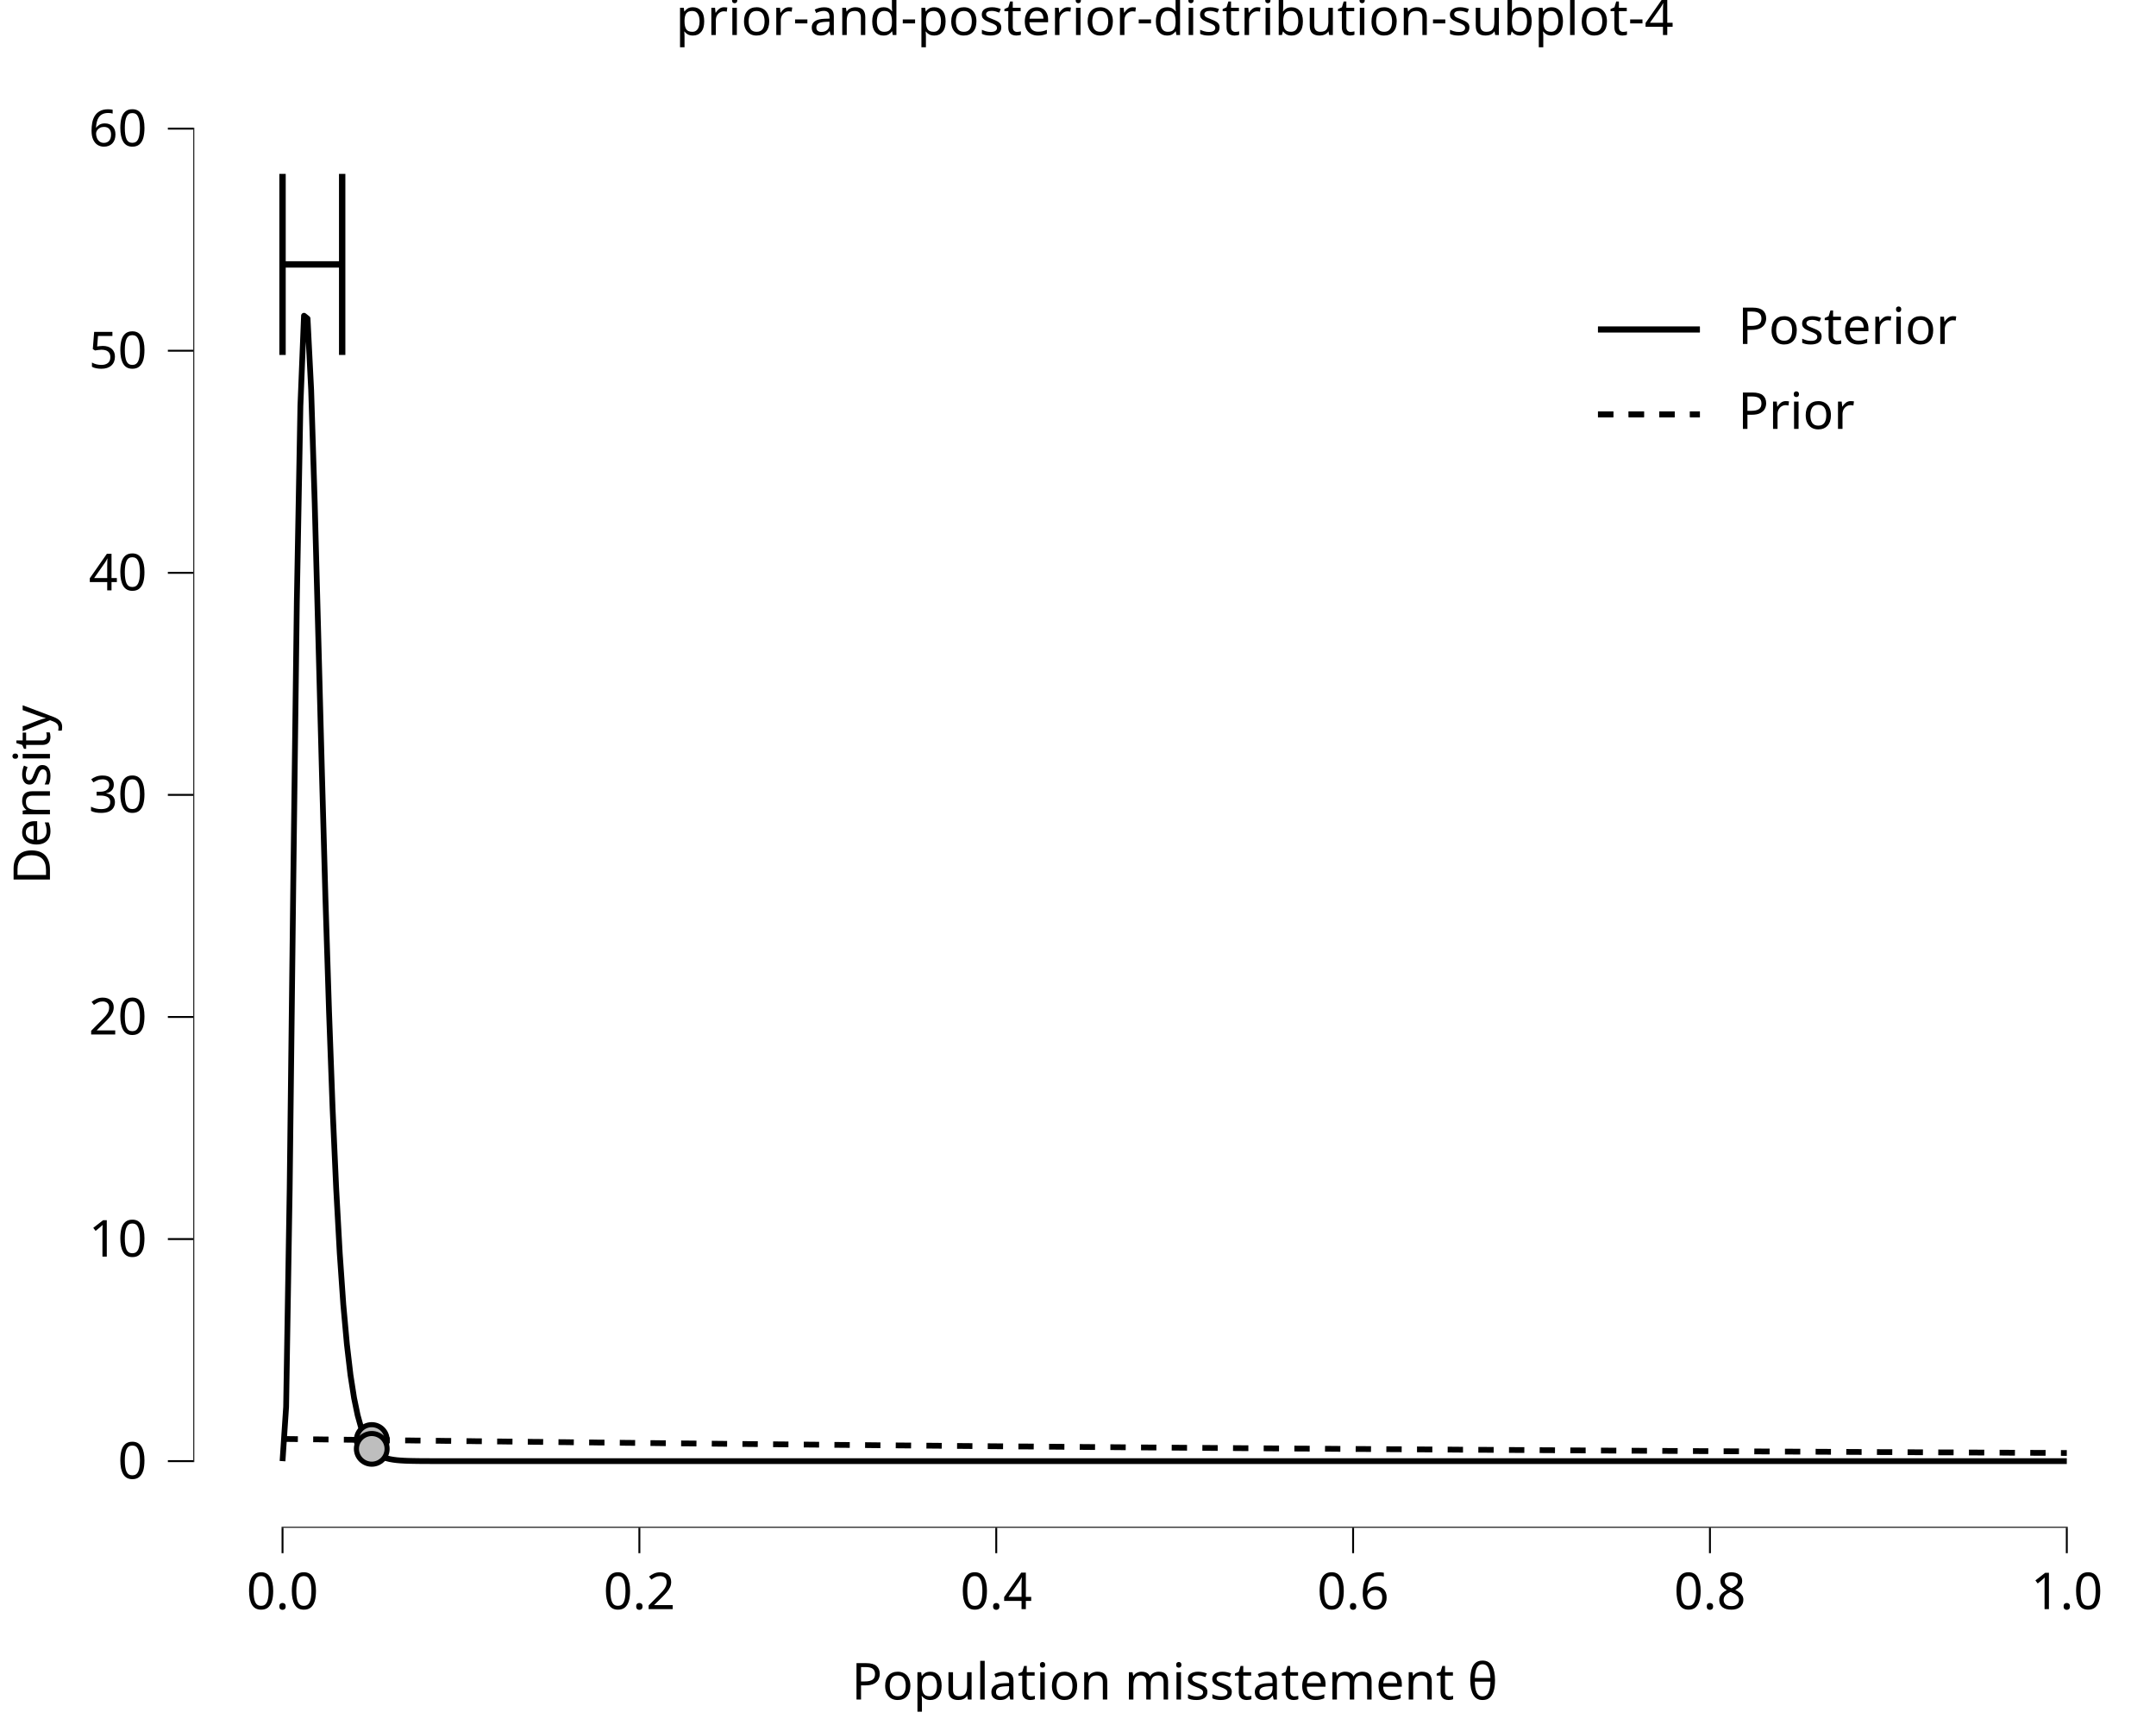
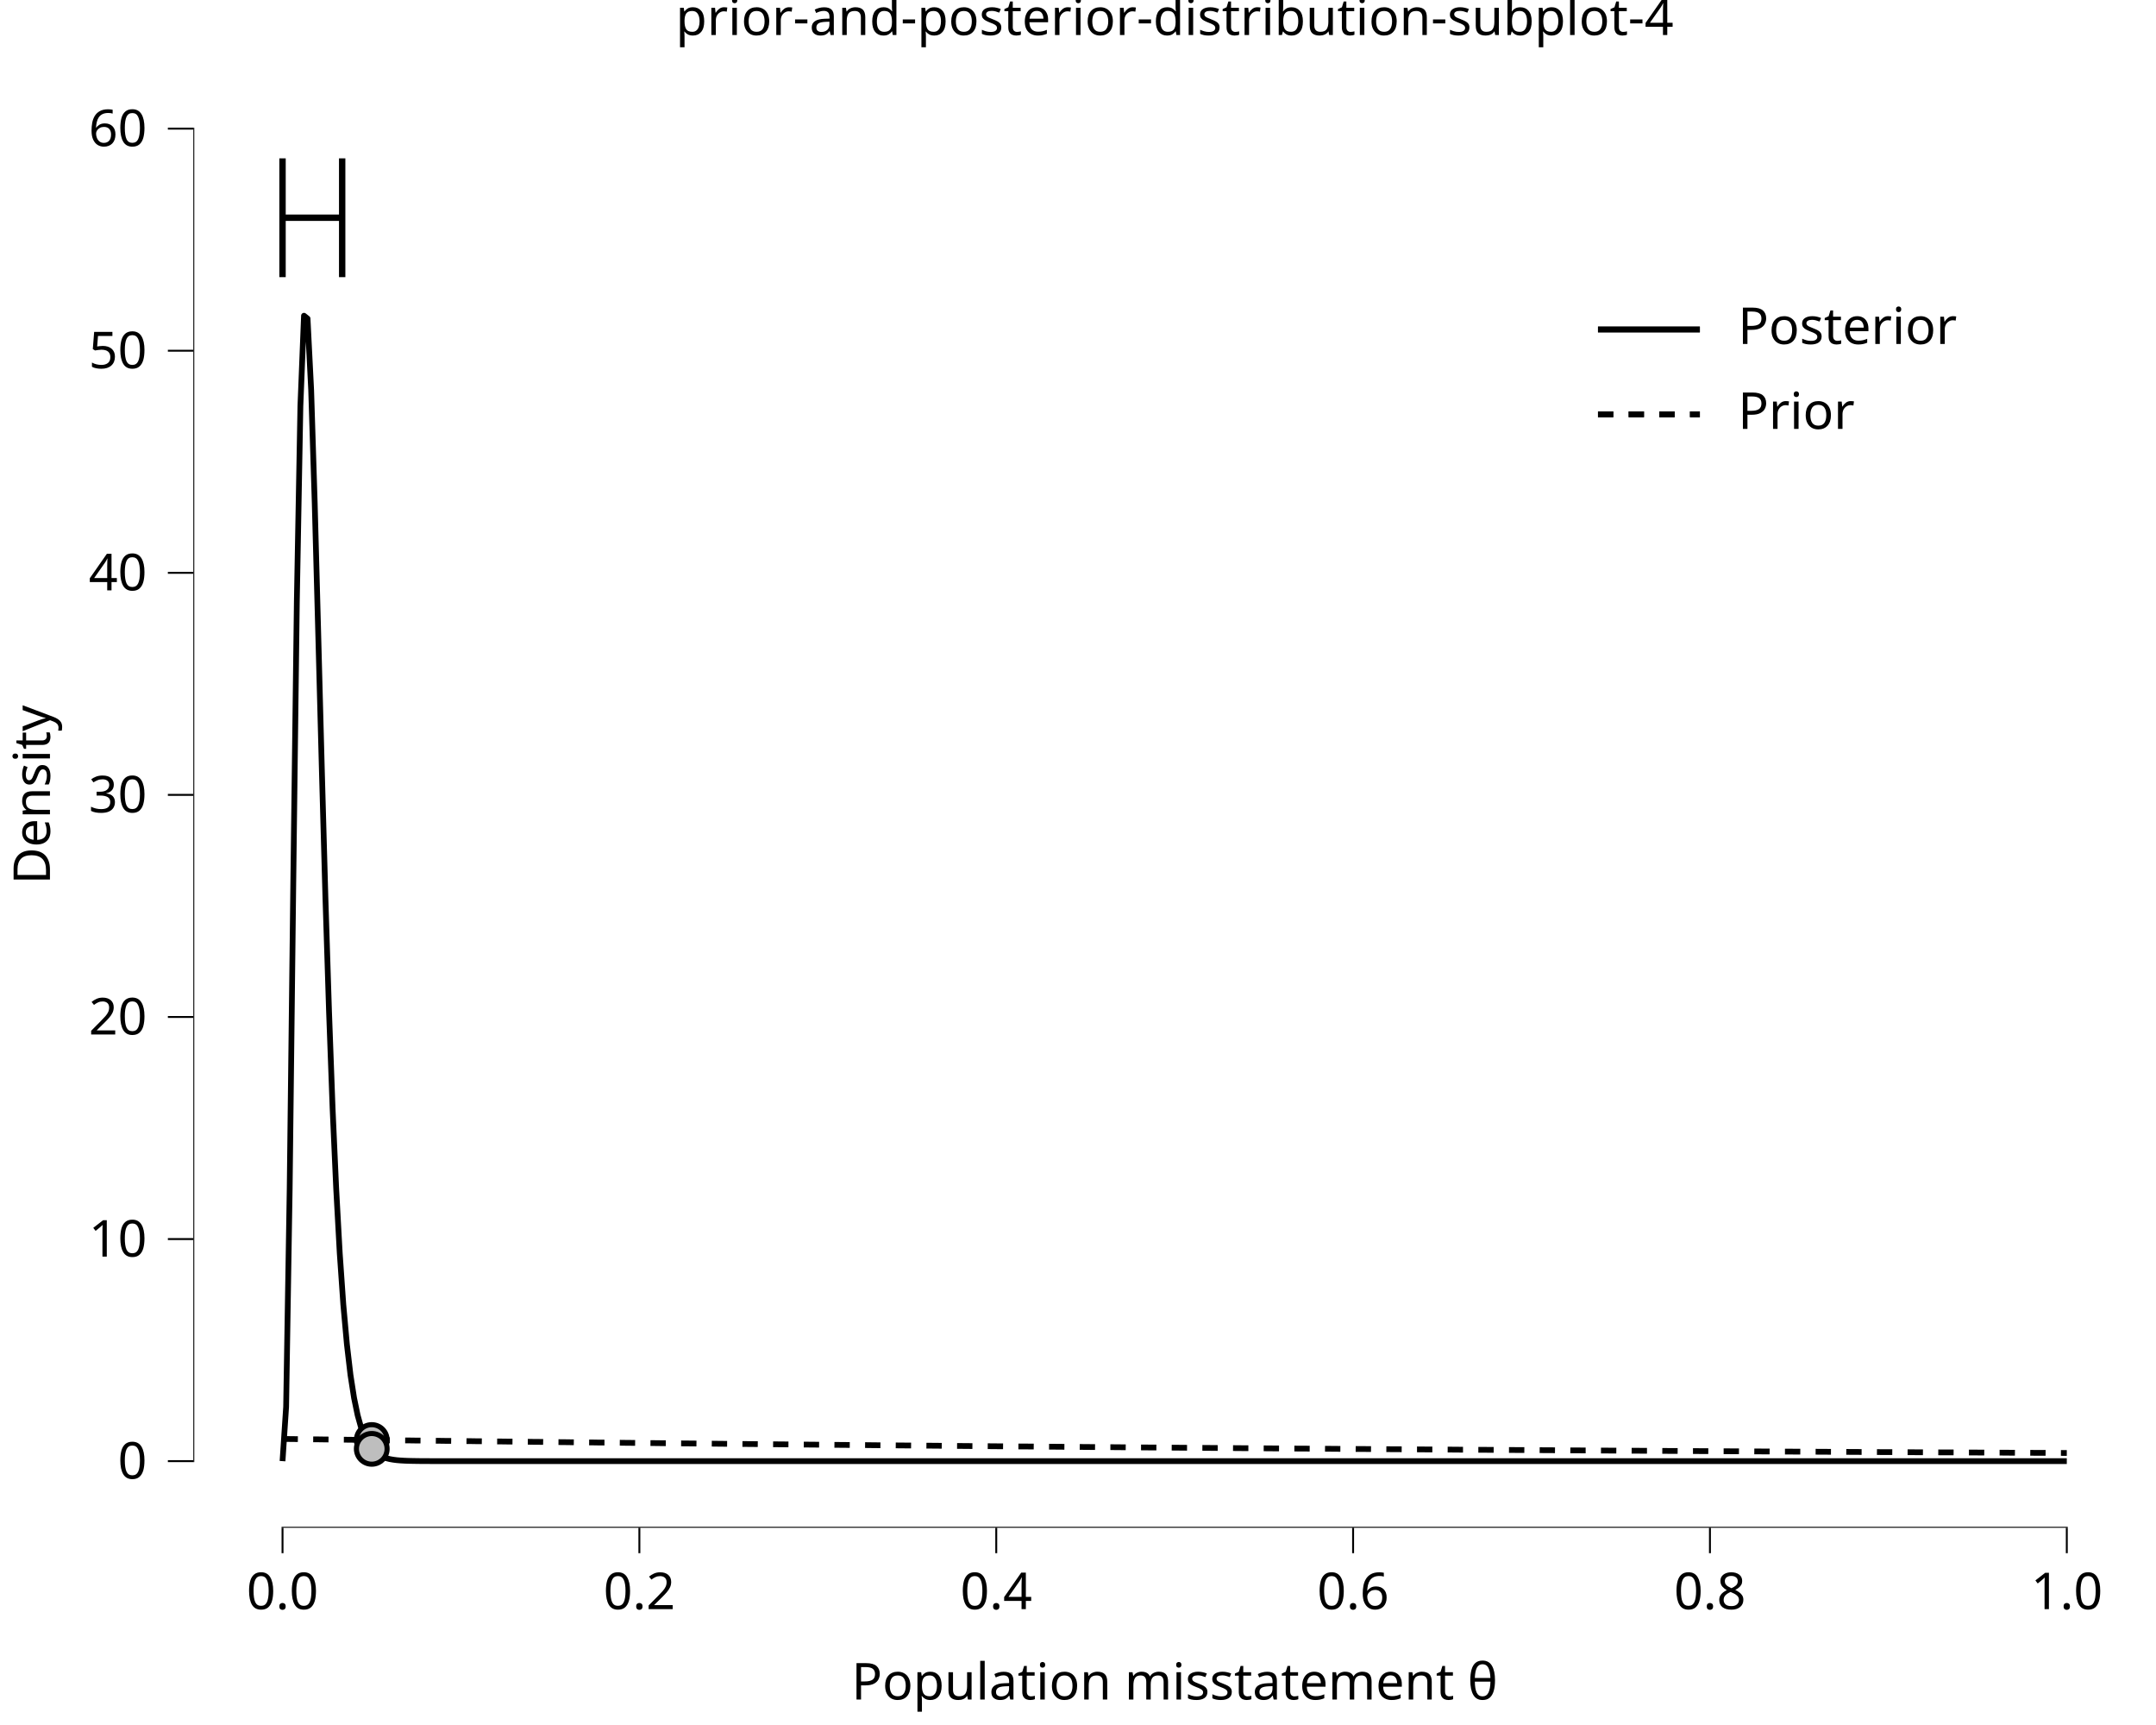
<svg xmlns="http://www.w3.org/2000/svg" class="svglite" data-engine-version="2.0" width="720.00pt" height="576.00pt" viewBox="0 0 720.00 576.00">
  <defs>
    <style type="text/css">
    .svglite line, .svglite polyline, .svglite polygon, .svglite path, .svglite rect, .svglite circle {
      fill: none;
      stroke: #000000;
      stroke-linecap: round;
      stroke-linejoin: round;
      stroke-miterlimit: 10.00;
    }
  </style>
  </defs>
  <rect width="100%" height="100%" style="stroke: none; fill: #FFFFFF;" />
  <defs>
    <clipPath id="cpMC4wMHw3MjAuMDB8MC4wMHw1NzYuMDA=">
      <rect x="0.00" y="0.00" width="720.00" height="576.00" />
    </clipPath>
  </defs>
  <g clip-path="url(#cpMC4wMHw3MjAuMDB8MC4wMHw1NzYuMDA=)">
    <rect x="0.00" y="0.00" width="720.00" height="576.00" style="stroke-width: 10.67; stroke: none;" />
  </g>
  <defs>
    <clipPath id="cpNjQuNTZ8NzIwLjAwfDIwLjcxfDUxMC4xNA==">
      <rect x="64.56" y="20.71" width="655.44" height="489.43" />
    </clipPath>
  </defs>
  <g clip-path="url(#cpNjQuNTZ8NzIwLjAwfDIwLjcxfDUxMC4xNA==)">
    <rect x="64.56" y="20.71" width="655.44" height="489.43" style="stroke-width: 10.67; stroke: none;" />
    <polyline points="94.35,480.48 95.55,480.49 96.74,480.51 97.94,480.52 99.13,480.54 100.32,480.55 101.52,480.57 102.71,480.58 103.91,480.60 105.10,480.61 106.29,480.62 107.49,480.64 108.68,480.65 109.88,480.67 111.07,480.68 112.27,480.70 113.46,480.71 114.65,480.73 115.85,480.74 117.04,480.75 118.24,480.77 119.43,480.78 120.62,480.80 121.82,480.81 123.01,480.83 124.21,480.84 125.40,480.85 126.59,480.87 127.79,480.88 128.98,480.90 130.18,480.91 131.37,480.92 132.56,480.94 133.76,480.95 134.95,480.97 136.15,480.98 137.34,480.99 138.54,481.01 139.73,481.02 140.92,481.03 142.12,481.05 143.31,481.06 144.51,481.08 145.70,481.09 146.89,481.10 148.09,481.12 149.28,481.13 150.48,481.14 151.67,481.16 152.86,481.17 154.06,481.18 155.25,481.20 156.45,481.21 157.64,481.22 158.83,481.24 160.03,481.25 161.22,481.26 162.42,481.28 163.61,481.29 164.81,481.30 166.00,481.32 167.19,481.33 168.39,481.34 169.58,481.36 170.78,481.37 171.97,481.38 173.16,481.40 174.36,481.41 175.55,481.42 176.75,481.43 177.94,481.45 179.13,481.46 180.33,481.47 181.52,481.49 182.72,481.50 183.91,481.51 185.11,481.52 186.30,481.54 187.49,481.55 188.69,481.56 189.88,481.58 191.08,481.59 192.27,481.60 193.46,481.61 194.66,481.63 195.85,481.64 197.05,481.65 198.24,481.66 199.43,481.68 200.63,481.69 201.82,481.70 203.02,481.71 204.21,481.73 205.40,481.74 206.60,481.75 207.79,481.76 208.99,481.78 210.18,481.79 211.38,481.80 212.57,481.81 213.76,481.82 214.96,481.84 216.15,481.85 217.35,481.86 218.54,481.87 219.73,481.88 220.93,481.90 222.12,481.91 223.32,481.92 224.51,481.93 225.70,481.94 226.90,481.96 228.09,481.97 229.29,481.98 230.48,481.99 231.67,482.00 232.87,482.02 234.06,482.03 235.26,482.04 236.45,482.05 237.65,482.06 238.84,482.07 240.03,482.09 241.23,482.10 242.42,482.11 243.62,482.12 244.81,482.13 246.00,482.14 247.20,482.16 248.39,482.17 249.59,482.18 250.78,482.19 251.97,482.20 253.17,482.21 254.36,482.22 255.56,482.23 256.75,482.25 257.94,482.26 259.14,482.27 260.33,482.28 261.53,482.29 262.72,482.30 263.92,482.31 265.11,482.32 266.30,482.34 267.50,482.35 268.69,482.36 269.89,482.37 271.08,482.38 272.27,482.39 273.47,482.40 274.66,482.41 275.86,482.42 277.05,482.44 278.24,482.45 279.44,482.46 280.63,482.47 281.83,482.48 283.02,482.49 284.21,482.50 285.41,482.51 286.60,482.52 287.80,482.53 288.99,482.54 290.19,482.55 291.38,482.57 292.57,482.58 293.77,482.59 294.96,482.60 296.16,482.61 297.35,482.62 298.54,482.63 299.74,482.64 300.93,482.65 302.13,482.66 303.32,482.67 304.51,482.68 305.71,482.69 306.90,482.70 308.10,482.71 309.29,482.72 310.49,482.73 311.68,482.74 312.87,482.75 314.07,482.76 315.26,482.77 316.46,482.78 317.65,482.79 318.84,482.81 320.04,482.82 321.23,482.83 322.43,482.84 323.62,482.85 324.81,482.86 326.01,482.87 327.20,482.88 328.40,482.89 329.59,482.90 330.78,482.91 331.98,482.92 333.17,482.93 334.37,482.94 335.56,482.95 336.76,482.96 337.95,482.97 339.14,482.98 340.34,482.99 341.53,483.00 342.73,483.00 343.92,483.01 345.11,483.02 346.31,483.03 347.50,483.04 348.70,483.05 349.89,483.06 351.08,483.07 352.28,483.08 353.47,483.09 354.67,483.10 355.86,483.11 357.05,483.12 358.25,483.13 359.44,483.14 360.64,483.15 361.83,483.16 363.03,483.17 364.22,483.18 365.41,483.19 366.61,483.20 367.80,483.21 369.00,483.22 370.19,483.23 371.38,483.23 372.58,483.24 373.77,483.25 374.97,483.26 376.16,483.27 377.35,483.28 378.55,483.29 379.74,483.30 380.94,483.31 382.13,483.32 383.32,483.33 384.52,483.34 385.71,483.35 386.91,483.35 388.10,483.36 389.30,483.37 390.49,483.38 391.68,483.39 392.88,483.40 394.07,483.41 395.27,483.42 396.46,483.43 397.65,483.44 398.85,483.44 400.04,483.45 401.24,483.46 402.43,483.47 403.62,483.48 404.82,483.49 406.01,483.50 407.21,483.51 408.40,483.52 409.59,483.52 410.79,483.53 411.98,483.54 413.18,483.55 414.37,483.56 415.57,483.57 416.76,483.58 417.95,483.58 419.15,483.59 420.34,483.60 421.54,483.61 422.73,483.62 423.92,483.63 425.12,483.64 426.31,483.64 427.51,483.65 428.70,483.66 429.89,483.67 431.09,483.68 432.28,483.69 433.48,483.70 434.67,483.70 435.87,483.71 437.06,483.72 438.25,483.73 439.45,483.74 440.64,483.75 441.84,483.75 443.03,483.76 444.22,483.77 445.42,483.78 446.61,483.79 447.81,483.80 449.00,483.80 450.19,483.81 451.39,483.82 452.58,483.83 453.78,483.84 454.97,483.84 456.16,483.85 457.36,483.86 458.55,483.87 459.75,483.88 460.94,483.88 462.14,483.89 463.33,483.90 464.52,483.91 465.72,483.92 466.91,483.92 468.11,483.93 469.30,483.94 470.49,483.95 471.69,483.96 472.88,483.96 474.08,483.97 475.27,483.98 476.46,483.99 477.66,484.00 478.85,484.00 480.05,484.01 481.24,484.02 482.43,484.03 483.63,484.03 484.82,484.04 486.02,484.05 487.21,484.06 488.41,484.07 489.60,484.07 490.79,484.08 491.99,484.09 493.18,484.10 494.38,484.10 495.57,484.11 496.76,484.12 497.96,484.13 499.15,484.13 500.35,484.14 501.54,484.15 502.73,484.16 503.93,484.16 505.12,484.17 506.32,484.18 507.51,484.19 508.70,484.19 509.90,484.20 511.09,484.21 512.29,484.22 513.48,484.22 514.68,484.23 515.87,484.24 517.06,484.24 518.26,484.25 519.45,484.26 520.65,484.27 521.84,484.27 523.03,484.28 524.23,484.29 525.42,484.30 526.62,484.30 527.81,484.31 529.00,484.32 530.20,484.32 531.39,484.33 532.59,484.34 533.78,484.35 534.97,484.35 536.17,484.36 537.36,484.37 538.56,484.37 539.75,484.38 540.95,484.39 542.14,484.40 543.33,484.40 544.53,484.41 545.72,484.42 546.92,484.42 548.11,484.43 549.30,484.44 550.50,484.44 551.69,484.45 552.89,484.46 554.08,484.46 555.27,484.47 556.47,484.48 557.66,484.49 558.86,484.49 560.05,484.50 561.25,484.51 562.44,484.51 563.63,484.52 564.83,484.53 566.02,484.53 567.22,484.54 568.41,484.55 569.60,484.55 570.80,484.56 571.99,484.57 573.19,484.57 574.38,484.58 575.57,484.59 576.77,484.59 577.96,484.60 579.16,484.61 580.35,484.61 581.54,484.62 582.74,484.63 583.93,484.63 585.13,484.64 586.32,484.65 587.52,484.65 588.71,484.66 589.90,484.66 591.10,484.67 592.29,484.68 593.49,484.68 594.68,484.69 595.87,484.70 597.07,484.70 598.26,484.71 599.46,484.72 600.65,484.72 601.84,484.73 603.04,484.74 604.23,484.74 605.43,484.75 606.62,484.75 607.81,484.76 609.01,484.77 610.20,484.77 611.40,484.78 612.59,484.79 613.79,484.79 614.98,484.80 616.17,484.80 617.37,484.81 618.56,484.82 619.76,484.82 620.95,484.83 622.14,484.83 623.34,484.84 624.53,484.85 625.73,484.85 626.92,484.86 628.11,484.87 629.31,484.87 630.50,484.88 631.70,484.88 632.89,484.89 634.08,484.90 635.28,484.90 636.47,484.91 637.67,484.91 638.86,484.92 640.06,484.93 641.25,484.93 642.44,484.94 643.64,484.94 644.83,484.95 646.03,484.95 647.22,484.96 648.41,484.97 649.61,484.97 650.80,484.98 652.00,484.98 653.19,484.99 654.38,485.00 655.58,485.00 656.77,485.01 657.97,485.01 659.16,485.02 660.35,485.02 661.55,485.03 662.74,485.04 663.94,485.04 665.13,485.05 666.33,485.05 667.52,485.06 668.71,485.06 669.91,485.07 671.10,485.08 672.30,485.08 673.49,485.09 674.68,485.09 675.88,485.10 677.07,485.10 678.27,485.11 679.46,485.12 680.65,485.12 681.85,485.13 683.04,485.13 684.24,485.14 685.43,485.14 686.63,485.15 687.82,485.15 689.01,485.16 690.21,485.16 " style="stroke-width: 1.92; stroke-dasharray: 5.12,5.12; stroke-linecap: butt;" />
    <polyline points="94.35,487.89 95.55,469.79 96.74,396.92 97.94,295.03 99.13,200.71 100.32,135.54 101.52,105.42 102.71,106.37 103.91,130.14 105.10,167.91 106.29,212.16 107.49,257.35 108.68,299.88 109.88,337.73 111.07,370.08 112.27,396.86 113.46,418.49 114.65,435.60 115.85,448.90 117.04,459.09 118.24,466.79 119.43,472.54 120.62,476.81 121.82,479.94 123.01,482.21 124.21,483.86 125.40,485.04 126.59,485.89 127.79,486.49 128.98,486.91 130.18,487.21 131.37,487.42 132.56,487.57 133.76,487.67 134.95,487.74 136.15,487.79 137.34,487.82 138.54,487.84 139.73,487.86 140.92,487.87 142.12,487.88 143.31,487.88 144.51,487.89 145.70,487.89 146.89,487.89 148.09,487.89 149.28,487.89 150.48,487.89 151.67,487.89 152.86,487.89 154.06,487.89 155.25,487.89 156.45,487.89 157.64,487.89 158.83,487.89 160.03,487.89 161.22,487.89 162.42,487.89 163.61,487.89 164.81,487.89 166.00,487.89 167.19,487.89 168.39,487.89 169.58,487.89 170.78,487.89 171.97,487.89 173.16,487.89 174.36,487.89 175.55,487.89 176.75,487.89 177.94,487.89 179.13,487.89 180.33,487.89 181.52,487.89 182.72,487.89 183.91,487.89 185.11,487.89 186.30,487.89 187.49,487.89 188.69,487.89 189.88,487.89 191.08,487.89 192.27,487.89 193.46,487.89 194.66,487.89 195.85,487.89 197.05,487.89 198.24,487.89 199.43,487.89 200.63,487.89 201.82,487.89 203.02,487.89 204.21,487.89 205.40,487.89 206.60,487.89 207.79,487.89 208.99,487.89 210.18,487.89 211.38,487.89 212.57,487.89 213.76,487.89 214.96,487.89 216.15,487.89 217.35,487.89 218.54,487.89 219.73,487.89 220.93,487.89 222.12,487.89 223.32,487.89 224.51,487.89 225.70,487.89 226.90,487.89 228.09,487.89 229.29,487.89 230.48,487.89 231.67,487.89 232.87,487.89 234.06,487.89 235.26,487.89 236.45,487.89 237.65,487.89 238.84,487.89 240.03,487.89 241.23,487.89 242.42,487.89 243.62,487.89 244.81,487.89 246.00,487.89 247.20,487.89 248.39,487.89 249.59,487.89 250.78,487.89 251.97,487.89 253.17,487.89 254.36,487.89 255.56,487.89 256.75,487.89 257.94,487.89 259.14,487.89 260.33,487.89 261.53,487.89 262.72,487.89 263.92,487.89 265.11,487.89 266.30,487.89 267.50,487.89 268.69,487.89 269.89,487.89 271.08,487.89 272.27,487.89 273.47,487.89 274.66,487.89 275.86,487.89 277.05,487.89 278.24,487.89 279.44,487.89 280.63,487.89 281.83,487.89 283.02,487.89 284.21,487.89 285.41,487.89 286.60,487.89 287.80,487.89 288.99,487.89 290.19,487.89 291.38,487.89 292.57,487.89 293.77,487.89 294.96,487.89 296.16,487.89 297.35,487.89 298.54,487.89 299.74,487.89 300.93,487.89 302.13,487.89 303.32,487.89 304.51,487.89 305.71,487.89 306.90,487.89 308.10,487.89 309.29,487.89 310.49,487.89 311.68,487.89 312.87,487.89 314.07,487.89 315.26,487.89 316.46,487.89 317.65,487.89 318.84,487.89 320.04,487.89 321.23,487.89 322.43,487.89 323.62,487.89 324.81,487.89 326.01,487.89 327.20,487.89 328.40,487.89 329.59,487.89 330.78,487.89 331.98,487.89 333.17,487.89 334.37,487.89 335.56,487.89 336.76,487.89 337.95,487.89 339.14,487.89 340.34,487.89 341.53,487.89 342.73,487.89 343.92,487.89 345.11,487.89 346.31,487.89 347.50,487.89 348.70,487.89 349.89,487.89 351.08,487.89 352.28,487.89 353.47,487.89 354.67,487.89 355.86,487.89 357.05,487.89 358.25,487.89 359.44,487.89 360.64,487.89 361.83,487.89 363.03,487.89 364.22,487.89 365.41,487.89 366.61,487.89 367.80,487.89 369.00,487.89 370.19,487.89 371.38,487.89 372.58,487.89 373.77,487.89 374.97,487.89 376.16,487.89 377.35,487.89 378.55,487.89 379.74,487.89 380.94,487.89 382.13,487.89 383.32,487.89 384.52,487.89 385.71,487.89 386.91,487.89 388.10,487.89 389.30,487.89 390.49,487.89 391.68,487.89 392.88,487.89 394.07,487.89 395.27,487.89 396.46,487.89 397.65,487.89 398.85,487.89 400.04,487.89 401.24,487.89 402.43,487.89 403.62,487.89 404.82,487.89 406.01,487.89 407.21,487.89 408.40,487.89 409.59,487.89 410.79,487.89 411.98,487.89 413.18,487.89 414.37,487.89 415.57,487.89 416.76,487.89 417.95,487.89 419.15,487.89 420.34,487.89 421.54,487.89 422.73,487.89 423.92,487.89 425.12,487.89 426.31,487.89 427.51,487.89 428.70,487.89 429.89,487.89 431.09,487.89 432.28,487.89 433.48,487.89 434.67,487.89 435.87,487.89 437.06,487.89 438.25,487.89 439.45,487.89 440.64,487.89 441.84,487.89 443.03,487.89 444.22,487.89 445.42,487.89 446.61,487.89 447.81,487.89 449.00,487.89 450.19,487.89 451.39,487.89 452.58,487.89 453.78,487.89 454.97,487.89 456.16,487.89 457.36,487.89 458.55,487.89 459.75,487.89 460.94,487.89 462.14,487.89 463.33,487.89 464.52,487.89 465.72,487.89 466.91,487.89 468.11,487.89 469.30,487.89 470.49,487.89 471.69,487.89 472.88,487.89 474.08,487.89 475.27,487.89 476.46,487.89 477.66,487.89 478.85,487.89 480.05,487.89 481.24,487.89 482.43,487.89 483.63,487.89 484.82,487.89 486.02,487.89 487.21,487.89 488.41,487.89 489.60,487.89 490.79,487.89 491.99,487.89 493.18,487.89 494.38,487.89 495.57,487.89 496.76,487.89 497.96,487.89 499.15,487.89 500.35,487.89 501.54,487.89 502.73,487.89 503.93,487.89 505.12,487.89 506.32,487.89 507.51,487.89 508.70,487.89 509.90,487.89 511.09,487.89 512.29,487.89 513.48,487.89 514.68,487.89 515.87,487.89 517.06,487.89 518.26,487.89 519.45,487.89 520.65,487.89 521.84,487.89 523.03,487.89 524.23,487.89 525.42,487.89 526.62,487.89 527.81,487.89 529.00,487.89 530.20,487.89 531.39,487.89 532.59,487.89 533.78,487.89 534.97,487.89 536.17,487.89 537.36,487.89 538.56,487.89 539.75,487.89 540.95,487.89 542.14,487.89 543.33,487.89 544.53,487.89 545.72,487.89 546.92,487.89 548.11,487.89 549.30,487.89 550.50,487.89 551.69,487.89 552.89,487.89 554.08,487.89 555.27,487.89 556.47,487.89 557.66,487.89 558.86,487.89 560.05,487.89 561.25,487.89 562.44,487.89 563.63,487.89 564.83,487.89 566.02,487.89 567.22,487.89 568.41,487.89 569.60,487.89 570.80,487.89 571.99,487.89 573.19,487.89 574.38,487.89 575.57,487.89 576.77,487.89 577.96,487.89 579.16,487.89 580.35,487.89 581.54,487.89 582.74,487.89 583.93,487.89 585.13,487.89 586.32,487.89 587.52,487.89 588.71,487.89 589.90,487.89 591.10,487.89 592.29,487.89 593.49,487.89 594.68,487.89 595.87,487.89 597.07,487.89 598.26,487.89 599.46,487.89 600.65,487.89 601.84,487.89 603.04,487.89 604.23,487.89 605.43,487.89 606.62,487.89 607.81,487.89 609.01,487.89 610.20,487.89 611.40,487.89 612.59,487.89 613.79,487.89 614.98,487.89 616.17,487.89 617.37,487.89 618.56,487.89 619.76,487.89 620.95,487.89 622.14,487.89 623.34,487.89 624.53,487.89 625.73,487.89 626.92,487.89 628.11,487.89 629.31,487.89 630.50,487.89 631.70,487.89 632.89,487.89 634.08,487.89 635.28,487.89 636.47,487.89 637.67,487.89 638.86,487.89 640.06,487.89 641.25,487.89 642.44,487.89 643.64,487.89 644.83,487.89 646.03,487.89 647.22,487.89 648.41,487.89 649.61,487.89 650.80,487.89 652.00,487.89 653.19,487.89 654.38,487.89 655.58,487.89 656.77,487.89 657.97,487.89 659.16,487.89 660.35,487.89 661.55,487.89 662.74,487.89 663.94,487.89 665.13,487.89 666.33,487.89 667.52,487.89 668.71,487.89 669.91,487.89 671.10,487.89 672.30,487.89 673.49,487.89 674.68,487.89 675.88,487.89 677.07,487.89 678.27,487.89 679.46,487.89 680.65,487.89 681.85,487.89 683.04,487.89 684.24,487.89 685.43,487.89 686.63,487.89 687.82,487.89 689.01,487.89 690.21,487.89 " style="stroke-width: 1.92; stroke-linecap: butt;" />
    <circle cx="124.15" cy="480.84" r="5.12" style="stroke-width: 1.70; fill: #BEBEBE;" />
    <circle cx="124.15" cy="483.79" r="5.12" style="stroke-width: 1.70; fill: #BEBEBE;" />
    <line x1="94.03" y1="510.14" x2="690.53" y2="510.14" style="stroke-width: 0.64; stroke-linecap: butt;" />
    <line x1="64.56" y1="488.21" x2="64.56" y2="42.64" style="stroke-width: 0.64; stroke-linecap: butt;" />
-     <polyline points="114.27,118.53 114.27,58.07 " style="stroke-width: 2.13; stroke-linecap: butt;" />
-     <polyline points="114.27,88.30 94.35,88.30 " style="stroke-width: 2.13; stroke-linecap: butt;" />
-     <polyline points="94.35,118.53 94.35,58.07 " style="stroke-width: 2.13; stroke-linecap: butt;" />
+     <polyline points="114.27,92.55 114.27,52.87 " style="stroke-width: 2.13; stroke-linecap: butt;" />
+     <polyline points="114.27,72.71 94.35,72.71 " style="stroke-width: 2.13; stroke-linecap: butt;" />
+     <polyline points="94.35,92.55 94.35,52.87 " style="stroke-width: 2.13; stroke-linecap: butt;" />
    <rect x="64.56" y="20.71" width="655.44" height="489.43" style="stroke-width: 0.00; stroke: none;" />
  </g>
  <g clip-path="url(#cpMC4wMHw3MjAuMDB8MC4wMHw1NzYuMDA=)">
    <polyline points="64.56,510.14 64.56,20.71 " style="stroke-width: 0.00; stroke: none; stroke-linecap: butt;" />
    <text x="49.08" y="493.74" text-anchor="end" style="font-size: 17.00px; font-family: sans;" textLength="9.46px" lengthAdjust="spacingAndGlyphs">0</text>
    <text x="49.08" y="419.59" text-anchor="end" style="font-size: 17.00px; font-family: sans;" textLength="18.91px" lengthAdjust="spacingAndGlyphs">10</text>
    <text x="49.08" y="345.43" text-anchor="end" style="font-size: 17.00px; font-family: sans;" textLength="18.91px" lengthAdjust="spacingAndGlyphs">20</text>
    <text x="49.08" y="271.27" text-anchor="end" style="font-size: 17.00px; font-family: sans;" textLength="18.91px" lengthAdjust="spacingAndGlyphs">30</text>
    <text x="49.08" y="197.12" text-anchor="end" style="font-size: 17.00px; font-family: sans;" textLength="18.91px" lengthAdjust="spacingAndGlyphs">40</text>
    <text x="49.08" y="122.96" text-anchor="end" style="font-size: 17.00px; font-family: sans;" textLength="18.91px" lengthAdjust="spacingAndGlyphs">50</text>
    <text x="49.08" y="48.80" text-anchor="end" style="font-size: 17.00px; font-family: sans;" textLength="18.91px" lengthAdjust="spacingAndGlyphs">60</text>
    <polyline points="56.06,487.89 64.56,487.89 " style="stroke-width: 0.64; stroke-linecap: butt;" />
    <polyline points="56.06,413.74 64.56,413.74 " style="stroke-width: 0.64; stroke-linecap: butt;" />
    <polyline points="56.06,339.58 64.56,339.58 " style="stroke-width: 0.64; stroke-linecap: butt;" />
    <polyline points="56.06,265.42 64.56,265.42 " style="stroke-width: 0.64; stroke-linecap: butt;" />
    <polyline points="56.06,191.27 64.56,191.27 " style="stroke-width: 0.64; stroke-linecap: butt;" />
    <polyline points="56.06,117.11 64.56,117.11 " style="stroke-width: 0.64; stroke-linecap: butt;" />
    <polyline points="56.06,42.95 64.56,42.95 " style="stroke-width: 0.64; stroke-linecap: butt;" />
    <polyline points="64.56,510.14 720.00,510.14 " style="stroke-width: 0.00; stroke: none; stroke-linecap: butt;" />
    <polyline points="94.35,518.64 94.35,510.14 " style="stroke-width: 0.64; stroke-linecap: butt;" />
    <polyline points="213.52,518.64 213.52,510.14 " style="stroke-width: 0.64; stroke-linecap: butt;" />
    <polyline points="332.70,518.64 332.70,510.14 " style="stroke-width: 0.64; stroke-linecap: butt;" />
    <polyline points="451.87,518.64 451.87,510.14 " style="stroke-width: 0.64; stroke-linecap: butt;" />
    <polyline points="571.04,518.64 571.04,510.14 " style="stroke-width: 0.64; stroke-linecap: butt;" />
    <polyline points="690.21,518.64 690.21,510.14 " style="stroke-width: 0.64; stroke-linecap: butt;" />
    <text x="94.35" y="537.32" text-anchor="middle" style="font-size: 17.00px; font-family: sans;" textLength="23.63px" lengthAdjust="spacingAndGlyphs">0.0</text>
    <text x="213.52" y="537.32" text-anchor="middle" style="font-size: 17.00px; font-family: sans;" textLength="23.63px" lengthAdjust="spacingAndGlyphs">0.2</text>
    <text x="332.70" y="537.32" text-anchor="middle" style="font-size: 17.00px; font-family: sans;" textLength="23.63px" lengthAdjust="spacingAndGlyphs">0.4</text>
    <text x="451.87" y="537.32" text-anchor="middle" style="font-size: 17.00px; font-family: sans;" textLength="23.63px" lengthAdjust="spacingAndGlyphs">0.6</text>
    <text x="571.04" y="537.32" text-anchor="middle" style="font-size: 17.00px; font-family: sans;" textLength="23.63px" lengthAdjust="spacingAndGlyphs">0.8</text>
    <text x="690.21" y="537.32" text-anchor="middle" style="font-size: 17.00px; font-family: sans;" textLength="23.63px" lengthAdjust="spacingAndGlyphs">1.0</text>
    <text x="392.28" y="567.49" text-anchor="middle" style="font-size: 17.00px; font-family: sans;" textLength="200.36px" lengthAdjust="spacingAndGlyphs">Population misstatement θ</text>
    <text transform="translate(16.68,265.42) rotate(-90)" text-anchor="middle" style="font-size: 17.00px; font-family: sans;" textLength="56.70px" lengthAdjust="spacingAndGlyphs">Density</text>
    <rect x="523.92" y="81.89" width="129.98" height="76.12" style="stroke-width: 0.75; stroke: none;" />
    <rect x="523.92" y="81.89" width="129.98" height="76.12" style="stroke-width: 10.67; stroke: none;" />
    <rect x="529.40" y="95.83" width="42.52" height="28.35" style="stroke-width: 10.67; stroke: none;" />
    <line x1="533.65" y1="110.01" x2="567.67" y2="110.01" style="stroke-width: 1.92; stroke-linecap: butt;" />
    <line x1="533.65" y1="110.01" x2="567.67" y2="110.01" style="stroke-width: 1.92; stroke-linecap: butt;" />
    <rect x="529.40" y="124.18" width="42.52" height="28.35" style="stroke-width: 10.67; stroke: none;" />
    <line x1="533.65" y1="138.35" x2="567.67" y2="138.35" style="stroke-width: 1.92; stroke-dasharray: 5.12,5.12; stroke-linecap: butt;" />
    <line x1="533.65" y1="138.35" x2="567.67" y2="138.35" style="stroke-width: 1.92; stroke-dasharray: 5.12,5.12; stroke-linecap: butt;" />
    <text x="580.39" y="114.86" style="font-size: 17.00px; font-family: sans;" textLength="68.03px" lengthAdjust="spacingAndGlyphs">Posterior</text>
    <text x="580.39" y="143.21" style="font-size: 17.00px; font-family: sans;" textLength="35.89px" lengthAdjust="spacingAndGlyphs">Prior</text>
    <text x="392.28" y="11.70" text-anchor="middle" style="font-size: 17.00px; font-family: sans;" textLength="303.32px" lengthAdjust="spacingAndGlyphs">prior-and-posterior-distribution-subplot-4</text>
  </g>
</svg>
